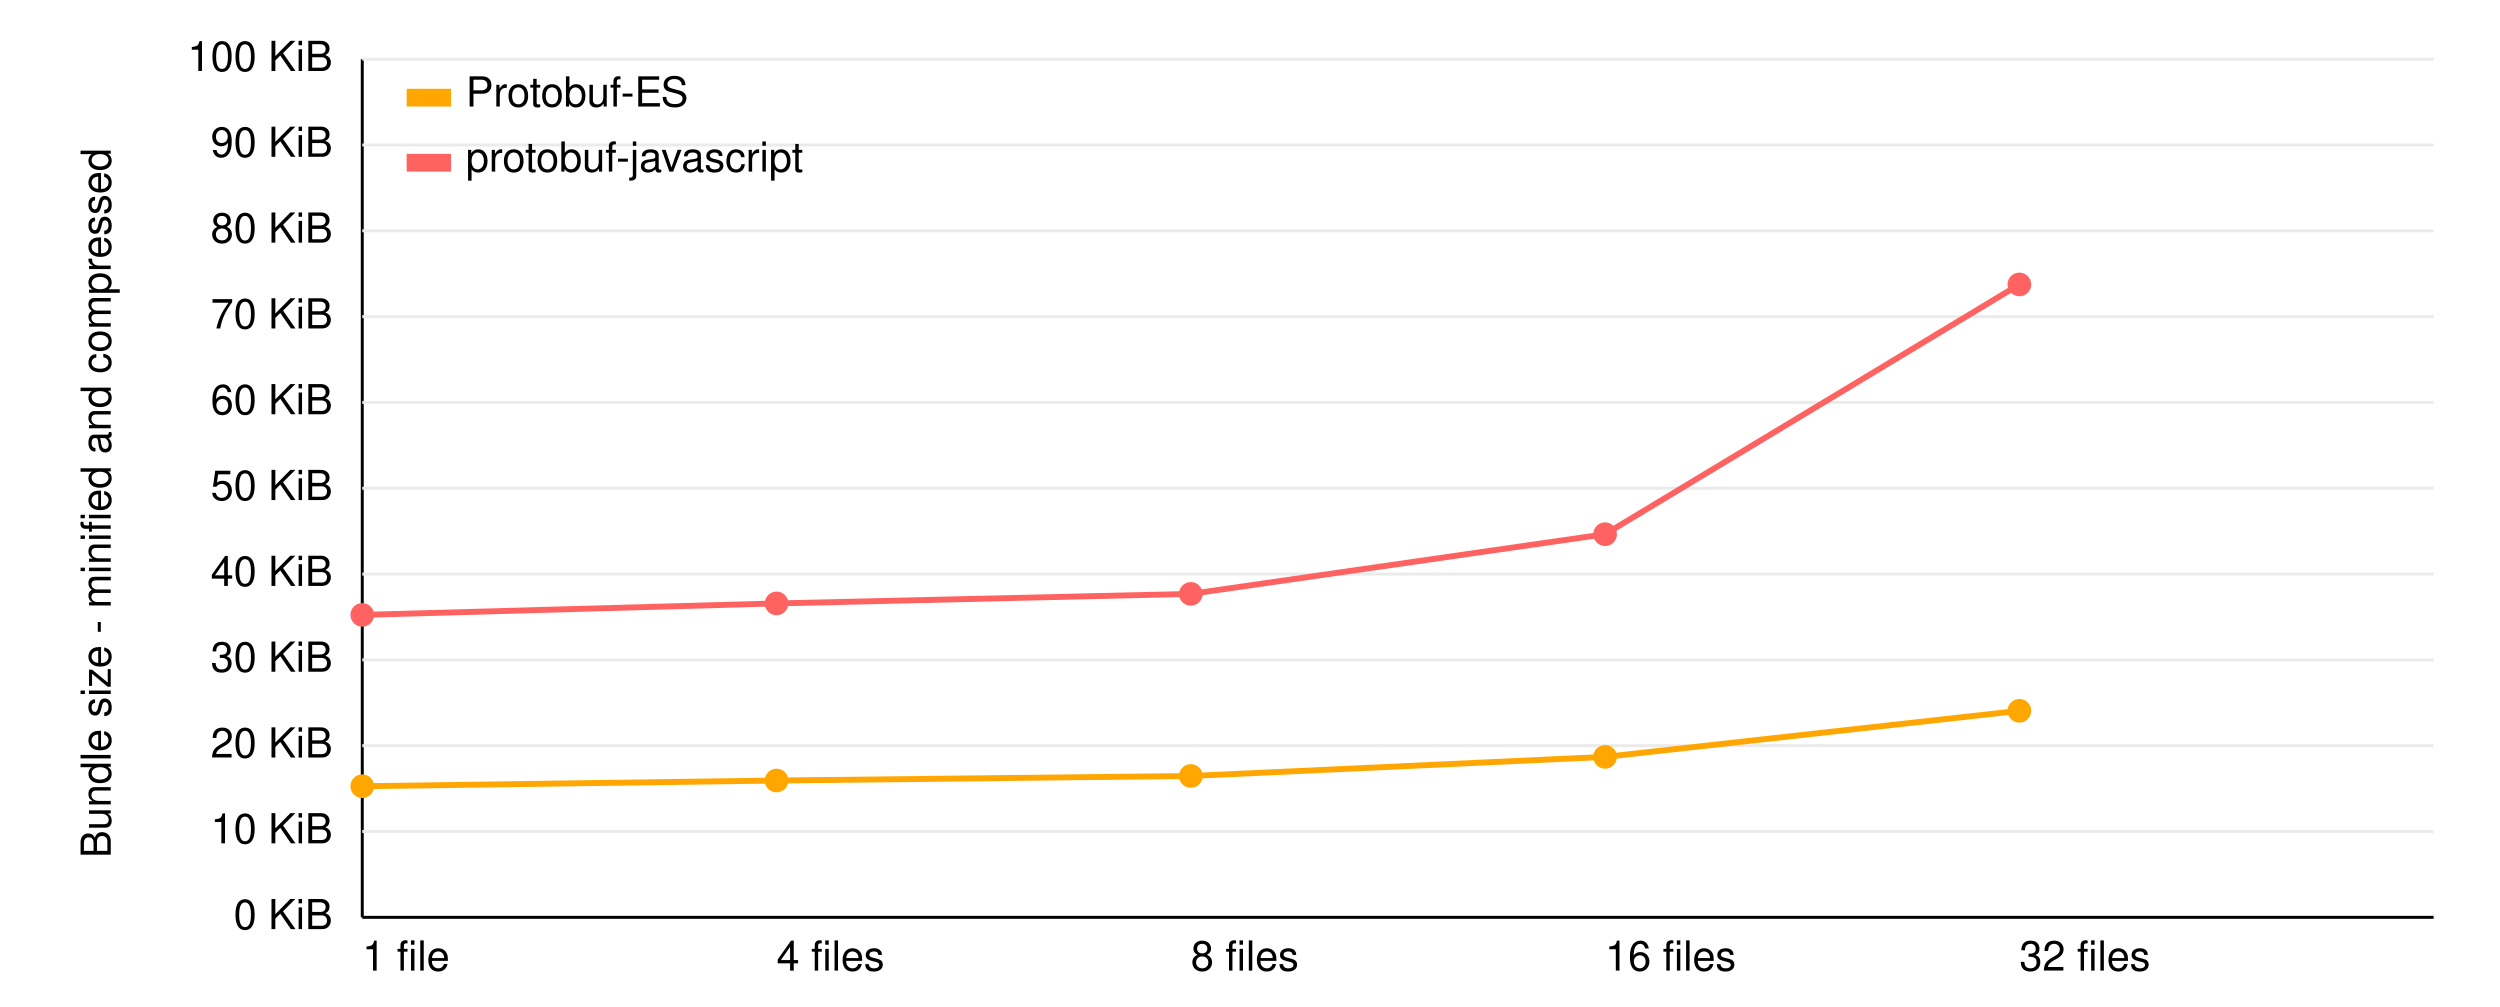
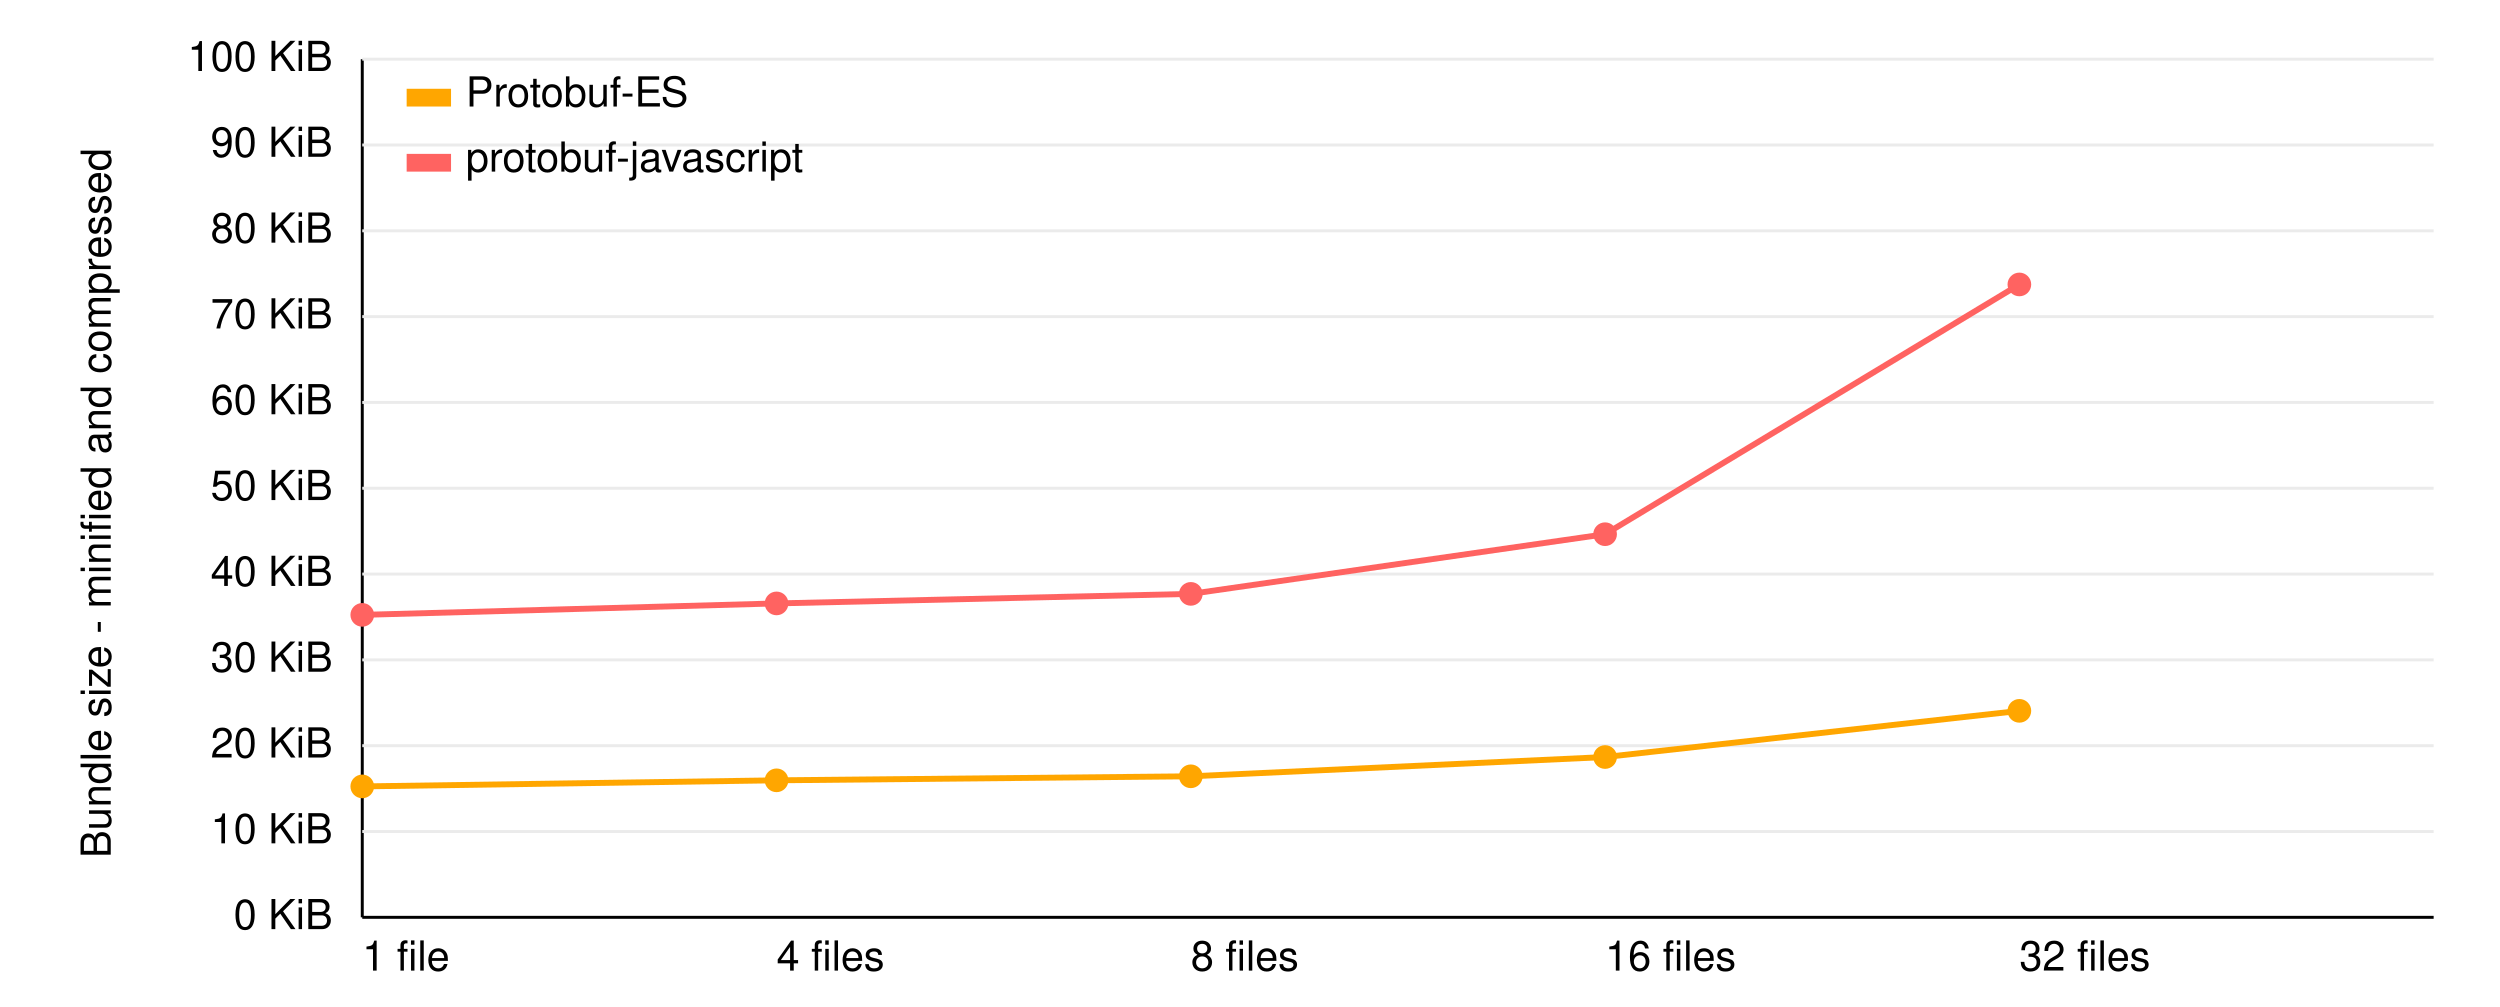
<svg xmlns="http://www.w3.org/2000/svg" version="1.1" width="820px" height="330px" viewBox="0 0 820 340" class="chart">
  <style>
      
      text {
        font: 14px Verdana, Helvetica, Arial, sans-serif;
      }
      
    </style>
  <rect x="-10%" y="-10%" width="120%" height="120%" fill="#ffffff" />
  <g transform="translate(110,310)">
    <line y1="0" x2="700" stroke="black" />
    <text x="0" y="18" text-anchor="start">1 file</text>
    <text x="140" y="18" text-anchor="start">4 files</text>
    <text x="280" y="18" text-anchor="start">8 files</text>
    <text x="420" y="18" text-anchor="start">16 files</text>
    <text x="560" y="18" text-anchor="start">32 files</text>
  </g>
  <g transform="translate(110, 20)">
    <line x1="0" x2="0" y1="0" y2="290" stroke="black" />
    <g transform="rotate(-90), translate(-150,-85)">
      <text text-anchor="middle">Bundle size - minified and compressed</text>
    </g>
    <text x="-10" y="4" text-anchor="end">100 KiB</text>
    <line x1="0" x2="700" y1="0" y2="0" stroke="#ebebeb" />
    <text x="-10" y="33" text-anchor="end">90 KiB</text>
    <line x1="0" x2="700" y1="29" y2="29" stroke="#ebebeb" />
    <text x="-10" y="62" text-anchor="end">80 KiB</text>
    <line x1="0" x2="700" y1="58" y2="58" stroke="#ebebeb" />
    <text x="-10" y="91" text-anchor="end">70 KiB</text>
    <line x1="0" x2="700" y1="87" y2="87" stroke="#ebebeb" />
    <text x="-10" y="120" text-anchor="end">60 KiB</text>
    <line x1="0" x2="700" y1="116" y2="116" stroke="#ebebeb" />
    <text x="-10" y="149" text-anchor="end">50 KiB</text>
    <line x1="0" x2="700" y1="145" y2="145" stroke="#ebebeb" />
    <text x="-10" y="178" text-anchor="end">40 KiB</text>
    <line x1="0" x2="700" y1="174" y2="174" stroke="#ebebeb" />
    <text x="-10" y="207" text-anchor="end">30 KiB</text>
    <line x1="0" x2="700" y1="203" y2="203" stroke="#ebebeb" />
    <text x="-10" y="236" text-anchor="end">20 KiB</text>
    <line x1="0" x2="700" y1="232" y2="232" stroke="#ebebeb" />
    <text x="-10" y="265" text-anchor="end">10 KiB</text>
    <line x1="0" x2="700" y1="261" y2="261" stroke="#ebebeb" />
    <text x="-10" y="294" text-anchor="end">0 KiB</text>
  </g>
  <g transform="translate(110, 20)">
-     <polyline fill="none" stroke="#ffa600" stroke-width="2" points="0,245.696 140,243.77 280,242.232 420,235.775 560,220.207">
+     <polyline fill="none" stroke="#ffa600" stroke-width="2" points="0,245.758 140,243.702 280,242.343 420,235.829 560,220.222">
    </polyline>
-     <circle cx="0" cy="245.696" r="4" fill="#ffa600" />
-     <circle cx="140" cy="243.77" r="4" fill="#ffa600" />
-     <circle cx="280" cy="242.232" r="4" fill="#ffa600" />
-     <circle cx="420" cy="235.775" r="4" fill="#ffa600" />
-     <circle cx="560" cy="220.207" r="4" fill="#ffa600" />
+     <circle cx="0" cy="245.758" r="4" fill="#ffa600" />
+     <circle cx="140" cy="243.702" r="4" fill="#ffa600" />
+     <circle cx="280" cy="242.343" r="4" fill="#ffa600" />
+     <circle cx="420" cy="235.829" r="4" fill="#ffa600" />
+     <circle cx="560" cy="220.222" r="4" fill="#ffa600" />
  </g>
  <g transform="translate(110, 20)">
    <polyline fill="none" stroke="#ff6361" stroke-width="2" points="0,187.789 140,183.918 280,180.695 420,160.528 560,76.125">
    </polyline>
    <circle cx="0" cy="187.789" r="4" fill="#ff6361" />
    <circle cx="140" cy="183.918" r="4" fill="#ff6361" />
    <circle cx="280" cy="180.695" r="4" fill="#ff6361" />
    <circle cx="420" cy="160.528" r="4" fill="#ff6361" />
    <circle cx="560" cy="76.125" r="4" fill="#ff6361" />
  </g>
  <g transform="translate(125, 30)">
    <g transform="translate(0, 0)">
      <rect width="15" height="6" fill="#ffa600" />
      <text x="20" y="6">Protobuf-ES</text>
    </g>
    <g transform="translate(0, 22)">
      <rect width="15" height="6" fill="#ff6361" />
      <text x="20" y="6">protobuf-javascript</text>
    </g>
  </g>
</svg>
